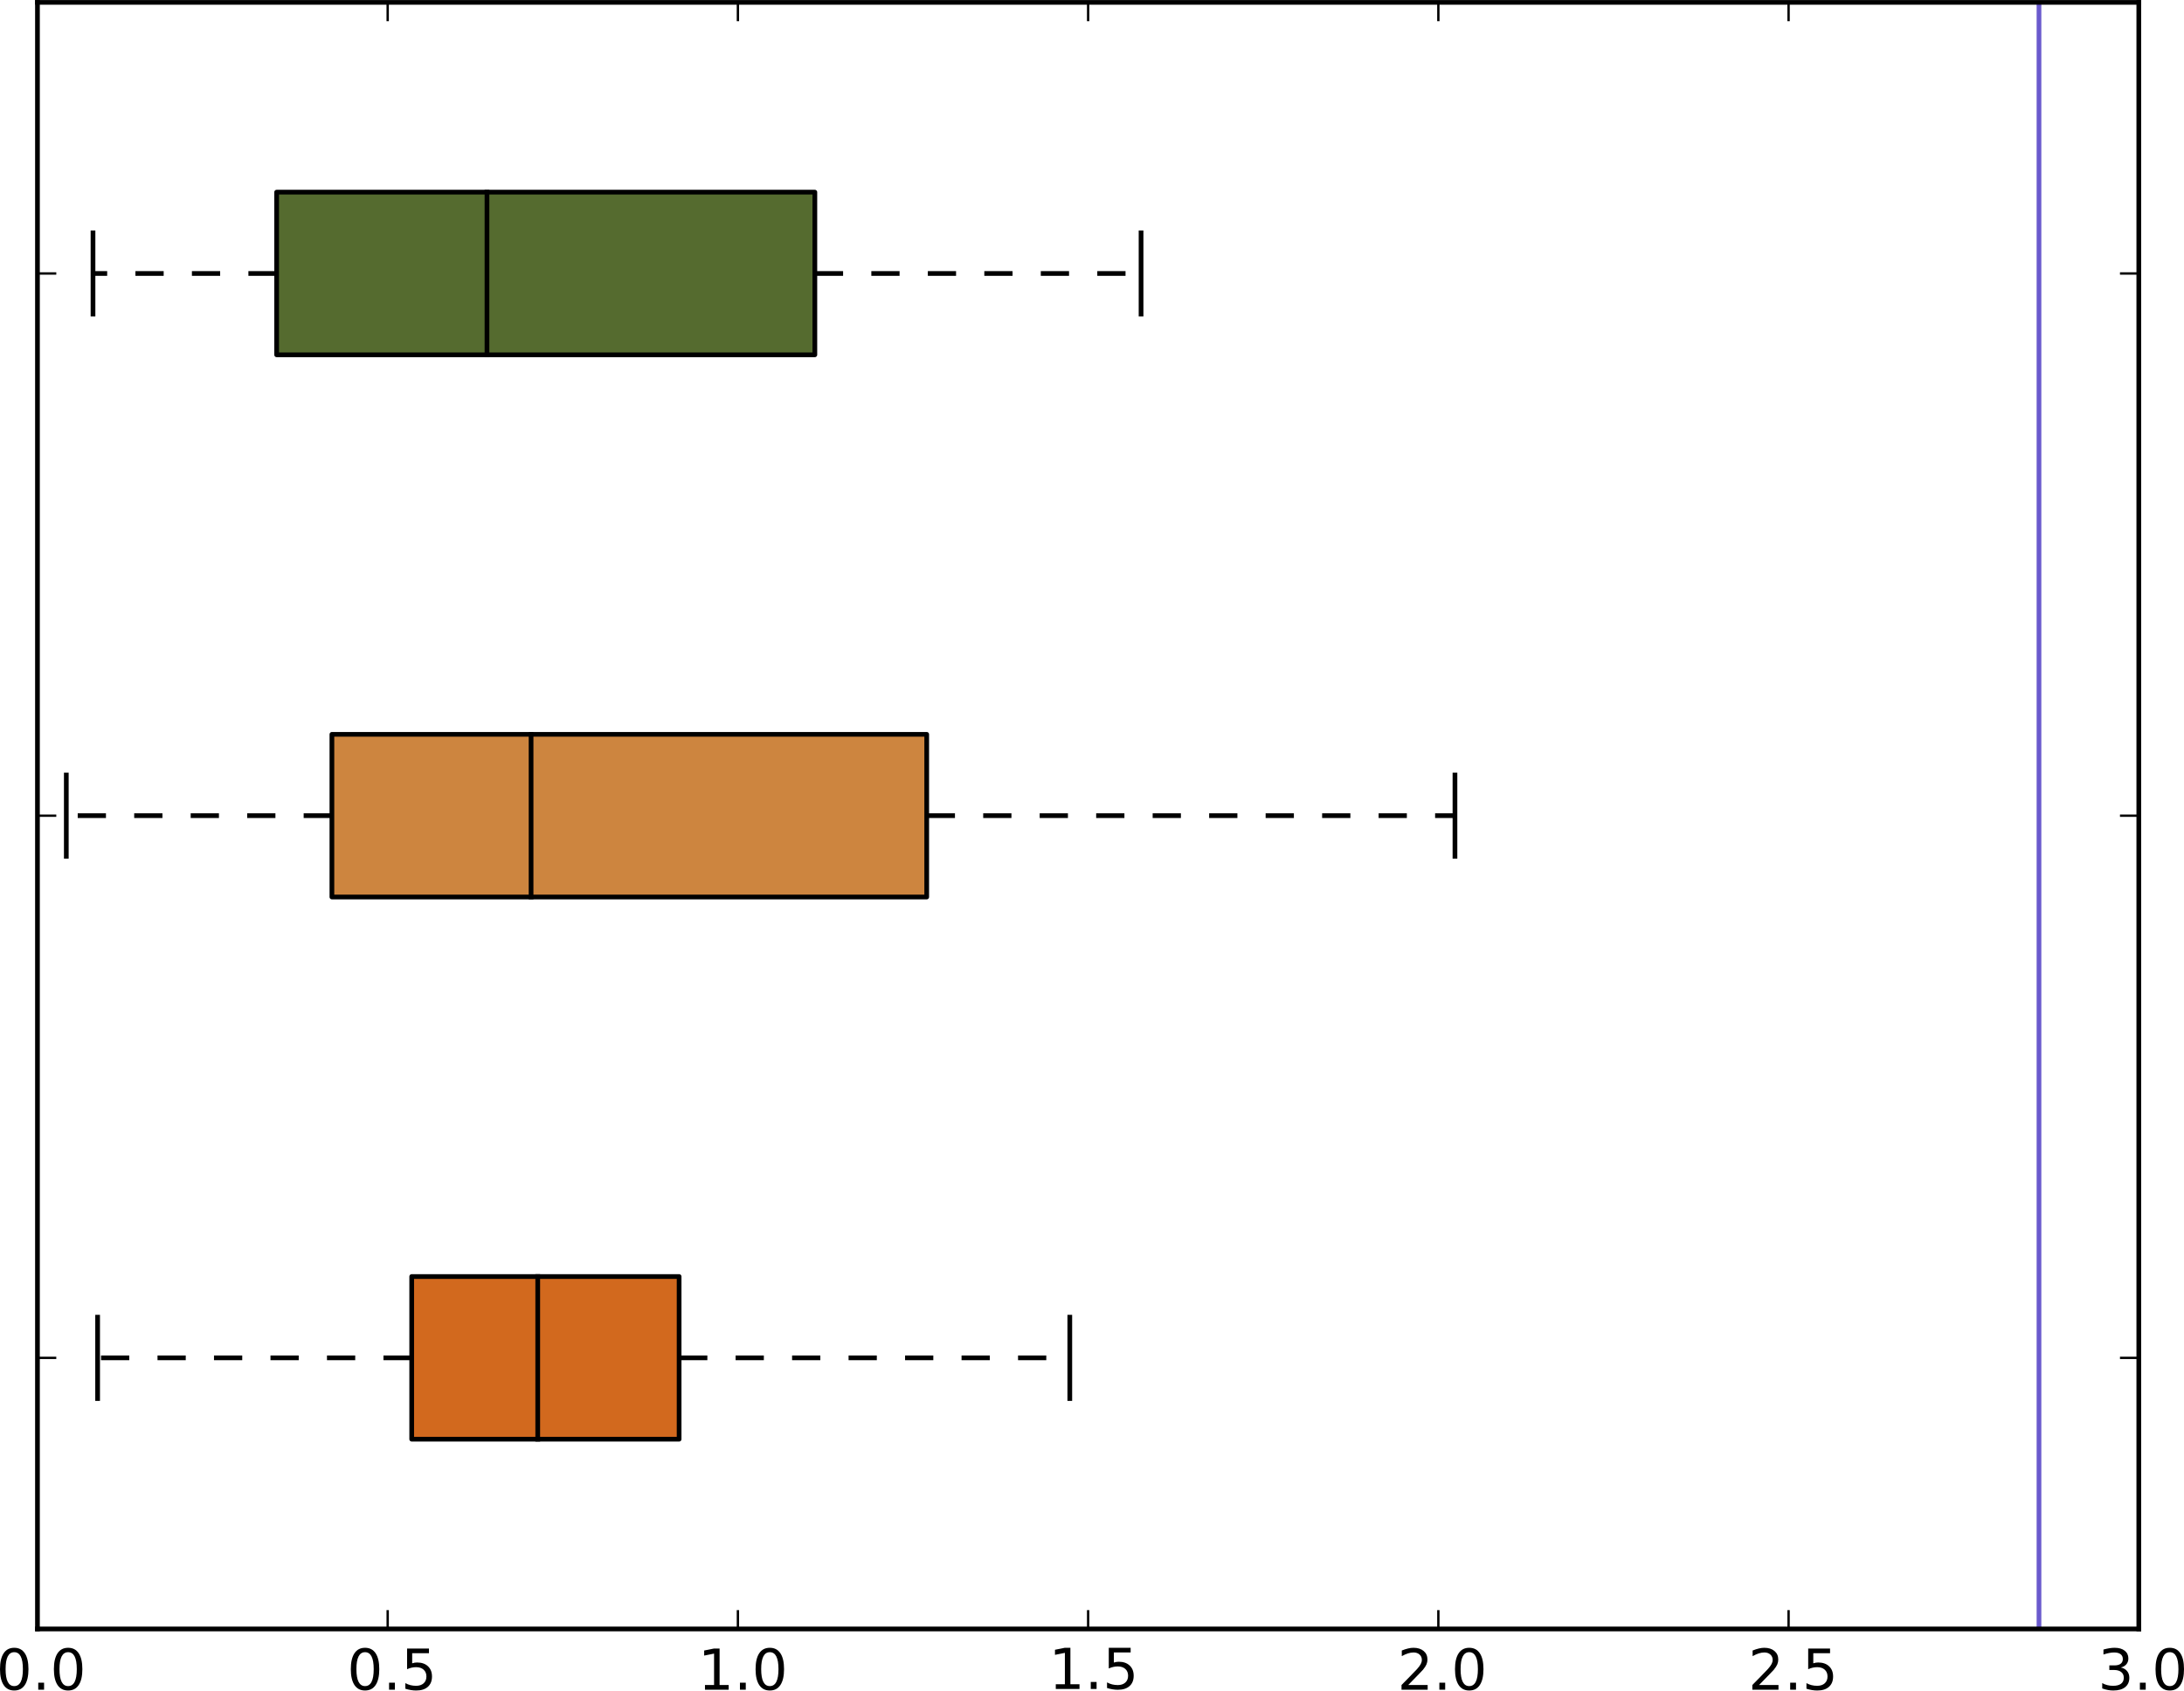
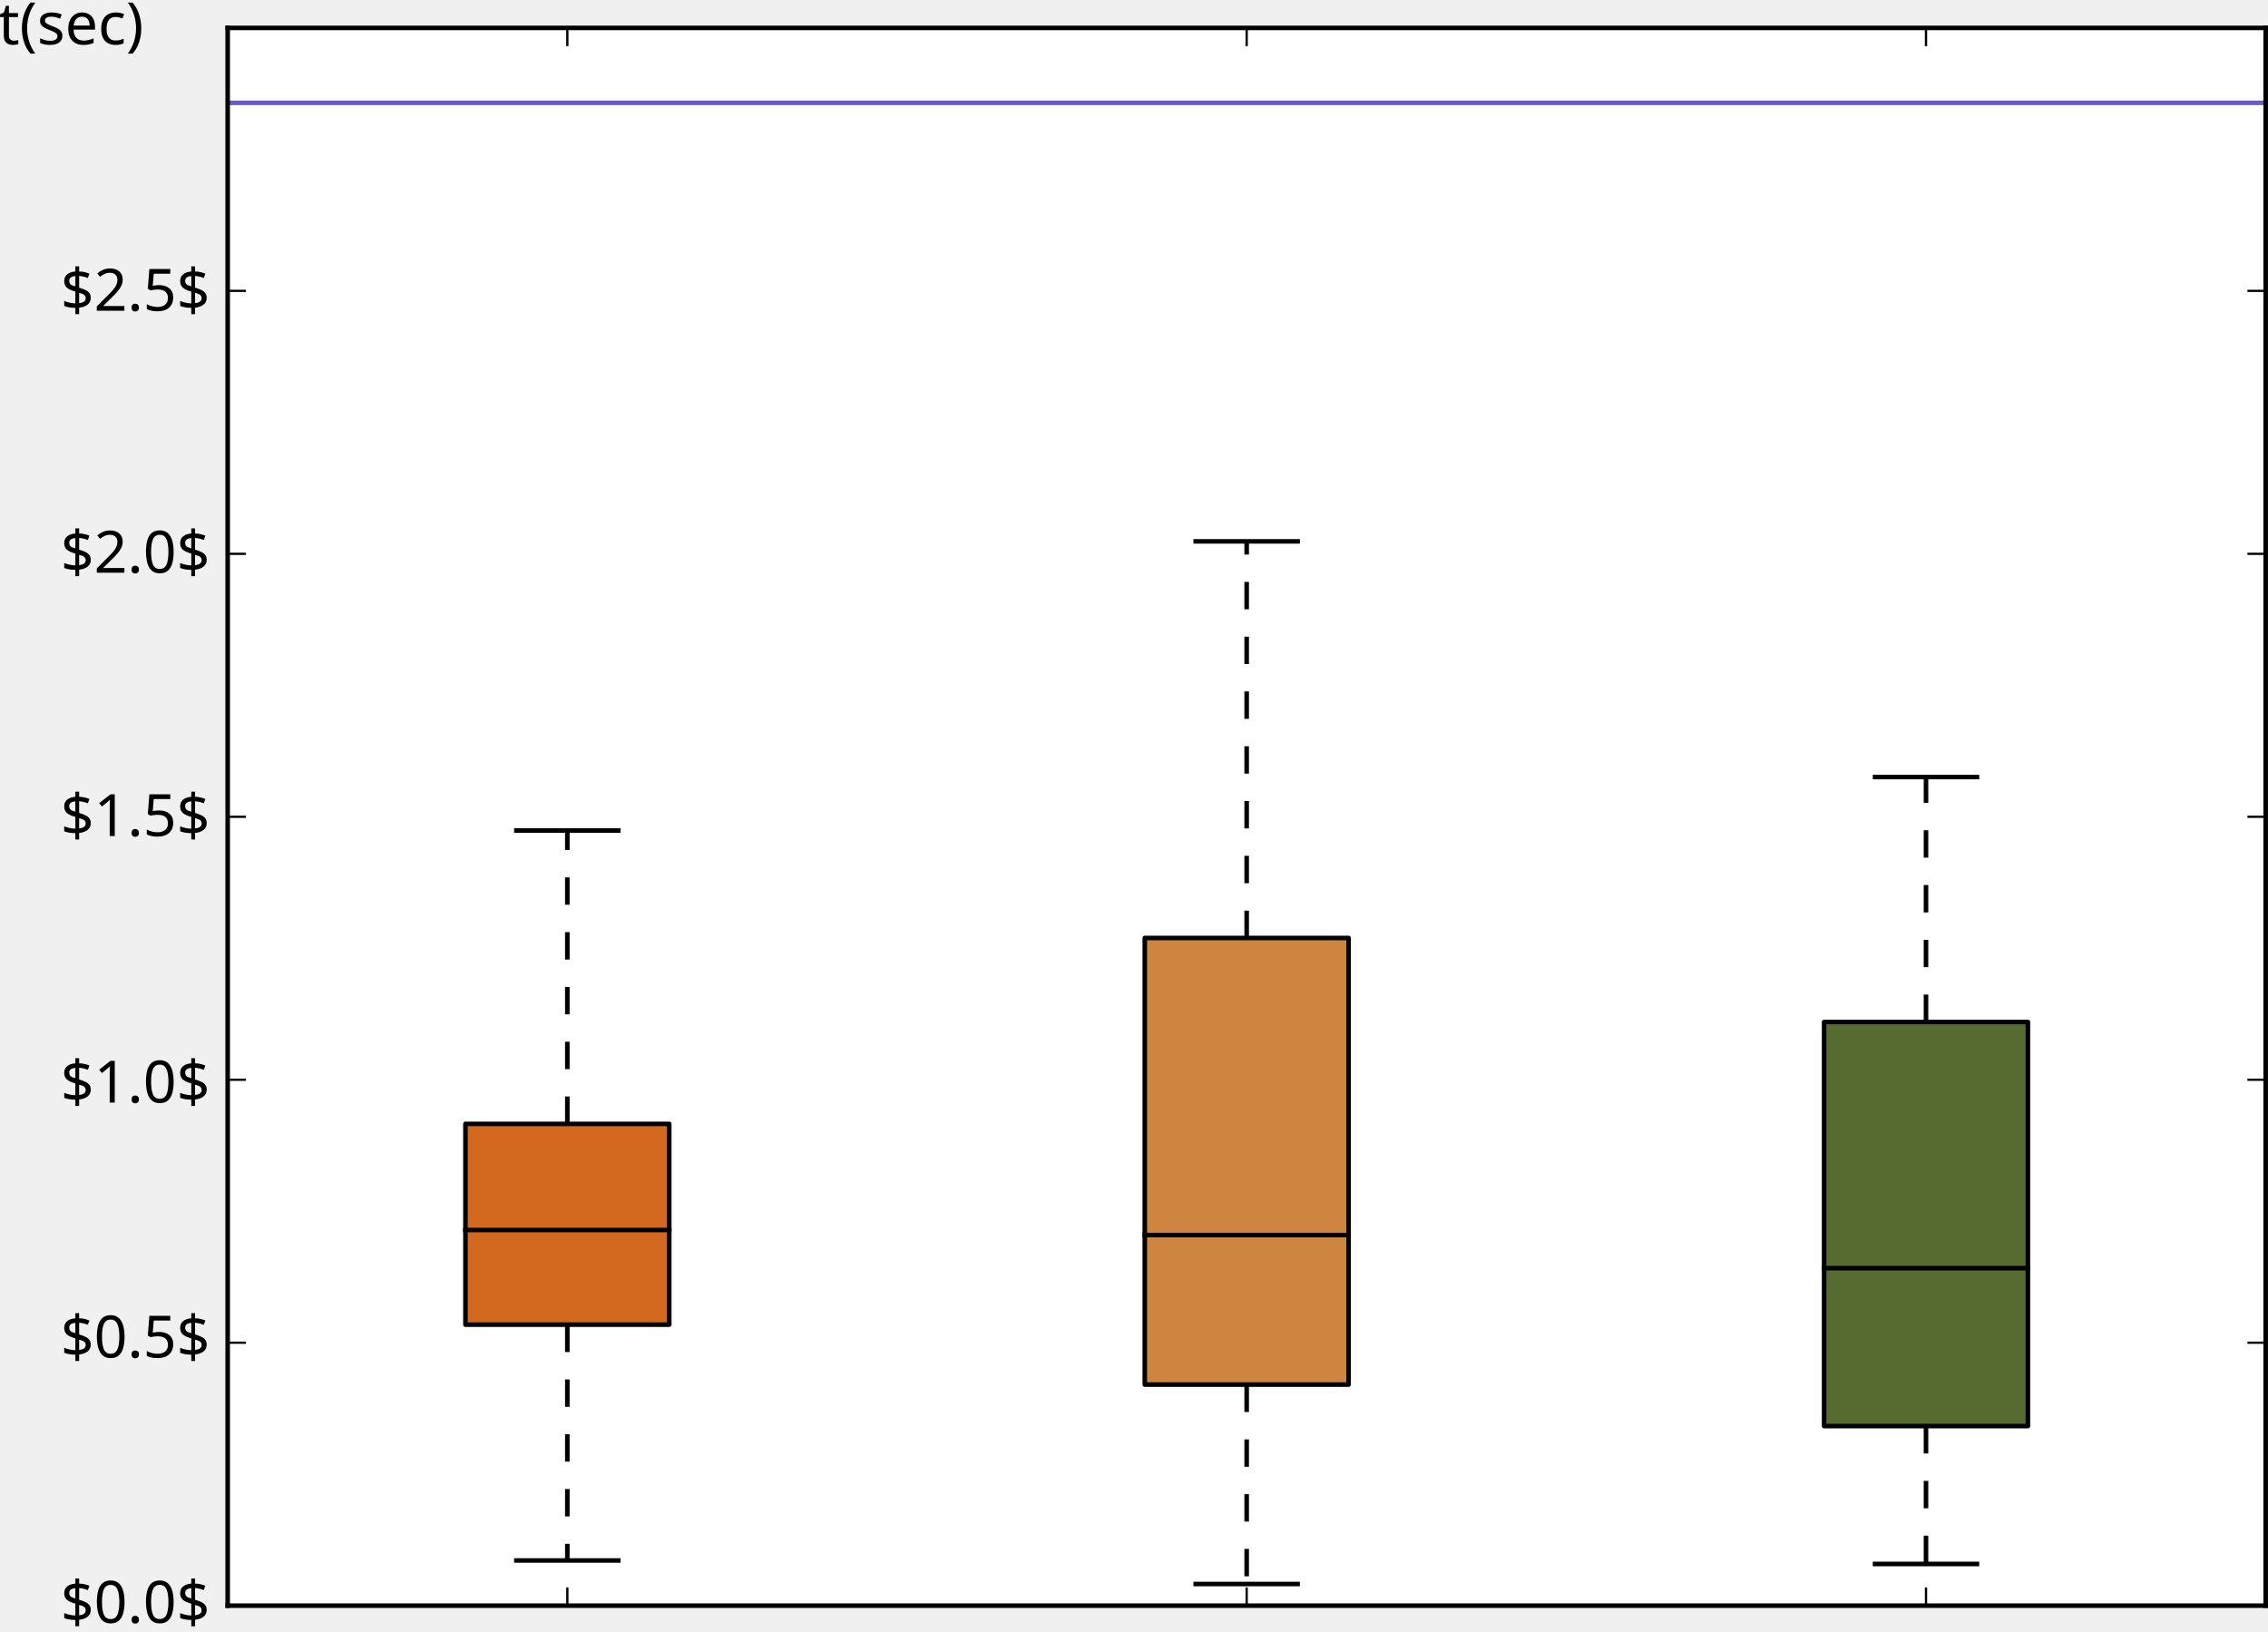
- <svg xmlns="http://www.w3.org/2000/svg" xmlns:xlink="http://www.w3.org/1999/xlink" height="448.979" version="1.1" viewBox="0 0 463.958 359.183" width="579.947" id="svg4508">
-   <defs id="defs4510" style="stroke-linecap:square;stroke-linejoin:round">
-     <style type="text/css" id="style4512">
+ <svg xmlns="http://www.w3.org/2000/svg" xmlns:xlink="http://www.w3.org/1999/xlink" height="446.695" version="1.1" viewBox="0 0 496.779 357.356" width="620.974" id="svg4814">
+   <defs id="defs4816" style="stroke-linecap:square;stroke-linejoin:round">
+     <style type="text/css" id="style4818">
*{stroke-linecap:square;stroke-linejoin:round;}
  </style>
  </defs>
-   <g id="figure_1" style="stroke-linecap:square;stroke-linejoin:round" transform="translate(-22.39125,-21.09375)">
-     <g id="patch_1" style="stroke-linecap:square;stroke-linejoin:round">
-       <path d="m 0,401.877 507.034,0 L 507.034,0 0,0 z" style="fill:#ffffff;stroke-linecap:square;stroke-linejoin:round" id="path4516" />
-     </g>
+   <g id="figure_1" style="stroke-linecap:square;stroke-linejoin:round" transform="translate(9.310605,-19.33916)">
    <g id="axes_1" style="stroke-linecap:square;stroke-linejoin:round">
      <g id="patch_2" style="stroke-linecap:square;stroke-linejoin:round">
-         <path d="m 30.348,367.2 446.4,0 0,-345.6 -446.4,0 z" style="fill:#ffffff;stroke-linecap:square;stroke-linejoin:round" id="path4520" />
+         <path d="m 40.558,371.052 446.4,0 0,-345.6 -446.4,0 z" style="fill:#ffffff;stroke-linecap:square;stroke-linejoin:round" id="path4826" />
      </g>
      <g id="patch_3" style="stroke-linecap:square;stroke-linejoin:round">
-         <path clip-path="url(#pfdbac5ffa2)" d="m 109.852,326.88 0,-34.56 56.807,0 0,34.56 -56.807,0 z" style="fill:#d2691e;stroke:#000000;stroke-linecap:square;stroke-linejoin:round" id="path4523" />
+         <path clip-path="url(#p25179a32dc)" d="m 92.638,309.501 44.64,0 0,-43.98 -44.64,0 0,43.98 z" style="fill:#d2691e;stroke:#000000;stroke-linecap:square;stroke-linejoin:round" id="path4829" />
      </g>
      <g id="patch_4" style="stroke-linecap:square;stroke-linejoin:round">
-         <path clip-path="url(#pfdbac5ffa2)" d="m 92.9,211.68 0,-34.56 126.357,0 0,34.56 -126.357,0 z" style="fill:#cd853f;stroke:#000000;stroke-linecap:square;stroke-linejoin:round" id="path4526" />
+         <path clip-path="url(#p25179a32dc)" d="m 241.438,322.625 44.64,0 0,-97.825 -44.64,0 0,97.825 z" style="fill:#cd853f;stroke:#000000;stroke-linecap:square;stroke-linejoin:round" id="path4832" />
      </g>
      <g id="patch_5" style="stroke-linecap:square;stroke-linejoin:round">
-         <path clip-path="url(#pfdbac5ffa2)" d="m 81.16,96.48 0,-34.56 114.333,0 0,34.56 -114.333,0 z" style="fill:#556b2f;stroke:#000000;stroke-linecap:square;stroke-linejoin:round" id="path4529" />
+         <path clip-path="url(#p25179a32dc)" d="m 390.238,331.714 44.64,0 0,-88.516 -44.64,0 0,88.516 z" style="fill:#556b2f;stroke:#000000;stroke-linecap:square;stroke-linejoin:round" id="path4835" />
      </g>
      <g id="line2d_1" style="stroke-linecap:square;stroke-linejoin:round">
-         <path clip-path="url(#pfdbac5ffa2)" d="m 109.852,309.6 -66.725,0" style="fill:none;stroke:#000000;stroke-linecap:butt;stroke-linejoin:round;stroke-dasharray:6, 6;stroke-dashoffset:0" id="path4532" />
+         <path clip-path="url(#p25179a32dc)" d="m 114.958,309.501 0,51.658" style="fill:none;stroke:#000000;stroke-linecap:butt;stroke-linejoin:round;stroke-dasharray:6, 6;stroke-dashoffset:0" id="path4838" />
      </g>
      <g id="line2d_2" style="stroke-linecap:square;stroke-linejoin:round">
-         <path clip-path="url(#pfdbac5ffa2)" d="m 166.659,309.6 82.994,0" style="fill:none;stroke:#000000;stroke-linecap:butt;stroke-linejoin:round;stroke-dasharray:6, 6;stroke-dashoffset:0" id="path4535" />
+         <path clip-path="url(#p25179a32dc)" d="m 114.958,265.521 0,-64.253" style="fill:none;stroke:#000000;stroke-linecap:butt;stroke-linejoin:round;stroke-dasharray:6, 6;stroke-dashoffset:0" id="path4841" />
      </g>
      <g id="line2d_3" style="stroke-linecap:square;stroke-linejoin:round">
-         <path clip-path="url(#pfdbac5ffa2)" d="m 249.653,318.24 0,-17.28" style="fill:none;stroke:#000000;stroke-linecap:square;stroke-linejoin:round" id="path4538" />
+         <path clip-path="url(#p25179a32dc)" d="m 103.798,201.268 22.32,0" style="fill:none;stroke:#000000;stroke-linecap:square;stroke-linejoin:round" id="path4844" />
      </g>
      <g id="line2d_4" style="stroke-linecap:square;stroke-linejoin:round">
-         <path clip-path="url(#pfdbac5ffa2)" d="m 43.127,318.24 0,-17.28" style="fill:none;stroke:#000000;stroke-linecap:square;stroke-linejoin:round" id="path4541" />
+         <path clip-path="url(#p25179a32dc)" d="m 103.798,361.159 22.32,0" style="fill:none;stroke:#000000;stroke-linecap:square;stroke-linejoin:round" id="path4847" />
      </g>
      <g id="line2d_5" style="stroke-linecap:square;stroke-linejoin:round">
-         <path clip-path="url(#pfdbac5ffa2)" d="m 136.624,326.88 0,-34.56" style="fill:none;stroke:#000000;stroke-linecap:square;stroke-linejoin:round" id="path4544" />
+         <path clip-path="url(#p25179a32dc)" d="m 92.638,288.774 44.64,0" style="fill:none;stroke:#000000;stroke-linecap:square;stroke-linejoin:round" id="path4850" />
      </g>
      <g id="line2d_6" style="stroke-linecap:square;stroke-linejoin:round" />
      <g id="line2d_7" style="stroke-linecap:square;stroke-linejoin:round" />
      <g id="line2d_8" style="stroke-linecap:square;stroke-linejoin:round">
-         <path clip-path="url(#pfdbac5ffa2)" d="m 92.9,194.4 -56.424,0" style="fill:none;stroke:#000000;stroke-linecap:butt;stroke-linejoin:round;stroke-dasharray:6, 6;stroke-dashoffset:0" id="path4549" />
+         <path clip-path="url(#p25179a32dc)" d="m 263.758,322.625 0,43.683" style="fill:none;stroke:#000000;stroke-linecap:butt;stroke-linejoin:round;stroke-dasharray:6, 6;stroke-dashoffset:0" id="path4855" />
      </g>
      <g id="line2d_9" style="stroke-linecap:square;stroke-linejoin:round">
-         <path clip-path="url(#pfdbac5ffa2)" d="m 219.257,194.4 112.219,0" style="fill:none;stroke:#000000;stroke-linecap:butt;stroke-linejoin:round;stroke-dasharray:6, 6;stroke-dashoffset:0" id="path4552" />
+         <path clip-path="url(#p25179a32dc)" d="m 263.758,224.8 0,-86.88" style="fill:none;stroke:#000000;stroke-linecap:butt;stroke-linejoin:round;stroke-dasharray:6, 6;stroke-dashoffset:0" id="path4858" />
      </g>
      <g id="line2d_10" style="stroke-linecap:square;stroke-linejoin:round">
-         <path clip-path="url(#pfdbac5ffa2)" d="m 331.476,203.04 0,-17.28" style="fill:none;stroke:#000000;stroke-linecap:square;stroke-linejoin:round" id="path4555" />
+         <path clip-path="url(#p25179a32dc)" d="m 252.598,137.92 22.32,0" style="fill:none;stroke:#000000;stroke-linecap:square;stroke-linejoin:round" id="path4861" />
      </g>
      <g id="line2d_11" style="stroke-linecap:square;stroke-linejoin:round">
-         <path clip-path="url(#pfdbac5ffa2)" d="m 36.476,203.04 0,-17.28" style="fill:none;stroke:#000000;stroke-linecap:square;stroke-linejoin:round" id="path4558" />
+         <path clip-path="url(#p25179a32dc)" d="m 252.598,366.308 22.32,0" style="fill:none;stroke:#000000;stroke-linecap:square;stroke-linejoin:round" id="path4864" />
      </g>
      <g id="line2d_12" style="stroke-linecap:square;stroke-linejoin:round">
-         <path clip-path="url(#pfdbac5ffa2)" d="m 135.21,211.68 0,-34.56" style="fill:none;stroke:#000000;stroke-linecap:square;stroke-linejoin:round" id="path4561" />
+         <path clip-path="url(#p25179a32dc)" d="m 241.438,289.869 44.64,0" style="fill:none;stroke:#000000;stroke-linecap:square;stroke-linejoin:round" id="path4867" />
      </g>
      <g id="line2d_13" style="stroke-linecap:square;stroke-linejoin:round" />
      <g id="line2d_14" style="stroke-linecap:square;stroke-linejoin:round" />
      <g id="line2d_15" style="stroke-linecap:square;stroke-linejoin:round">
-         <path clip-path="url(#pfdbac5ffa2)" d="m 81.16,79.2 -39.012,0" style="fill:none;stroke:#000000;stroke-linecap:butt;stroke-linejoin:round;stroke-dasharray:6, 6;stroke-dashoffset:0" id="path4566" />
+         <path clip-path="url(#p25179a32dc)" d="m 412.558,331.714 0,30.203" style="fill:none;stroke:#000000;stroke-linecap:butt;stroke-linejoin:round;stroke-dasharray:6, 6;stroke-dashoffset:0" id="path4872" />
      </g>
      <g id="line2d_16" style="stroke-linecap:square;stroke-linejoin:round">
-         <path clip-path="url(#pfdbac5ffa2)" d="m 195.493,79.2 69.299,0" style="fill:none;stroke:#000000;stroke-linecap:butt;stroke-linejoin:round;stroke-dasharray:6, 6;stroke-dashoffset:0" id="path4569" />
+         <path clip-path="url(#p25179a32dc)" d="m 412.558,243.198 0,-53.651" style="fill:none;stroke:#000000;stroke-linecap:butt;stroke-linejoin:round;stroke-dasharray:6, 6;stroke-dashoffset:0" id="path4875" />
      </g>
      <g id="line2d_17" style="stroke-linecap:square;stroke-linejoin:round">
-         <path clip-path="url(#pfdbac5ffa2)" d="m 264.792,87.84 0,-17.28" style="fill:none;stroke:#000000;stroke-linecap:square;stroke-linejoin:round" id="path4572" />
+         <path clip-path="url(#p25179a32dc)" d="m 401.398,189.547 22.32,0" style="fill:none;stroke:#000000;stroke-linecap:square;stroke-linejoin:round" id="path4878" />
      </g>
      <g id="line2d_18" style="stroke-linecap:square;stroke-linejoin:round">
-         <path clip-path="url(#pfdbac5ffa2)" d="m 42.148,87.84 0,-17.28" style="fill:none;stroke:#000000;stroke-linecap:square;stroke-linejoin:round" id="path4575" />
+         <path clip-path="url(#p25179a32dc)" d="m 401.398,361.917 22.32,0" style="fill:none;stroke:#000000;stroke-linecap:square;stroke-linejoin:round" id="path4881" />
      </g>
      <g id="line2d_19" style="stroke-linecap:square;stroke-linejoin:round">
-         <path clip-path="url(#pfdbac5ffa2)" d="m 125.842,96.48 0,-34.56" style="fill:none;stroke:#000000;stroke-linecap:square;stroke-linejoin:round" id="path4578" />
+         <path clip-path="url(#p25179a32dc)" d="m 390.238,297.122 44.64,0" style="fill:none;stroke:#000000;stroke-linecap:square;stroke-linejoin:round" id="path4884" />
      </g>
      <g id="line2d_20" style="stroke-linecap:square;stroke-linejoin:round" />
      <g id="line2d_21" style="stroke-linecap:square;stroke-linejoin:round" />
      <g id="line2d_22" style="stroke-linecap:square;stroke-linejoin:round">
-         <path clip-path="url(#pfdbac5ffa2)" d="m 455.543,1000.8 m 0,-597.923 0,-403.877" style="fill:none;stroke:#6a5acd;stroke-linecap:square;stroke-linejoin:round" id="path4583" />
+         <path clip-path="url(#p25179a32dc)" d="m -33.842,41.869 m 32.842,0 510.558,0" style="fill:none;stroke:#6a5acd;stroke-linecap:square;stroke-linejoin:round" id="path4889" />
      </g>
      <g id="matplotlib.axis_1" style="stroke-linecap:square;stroke-linejoin:round">
        <g id="xtick_1" style="stroke-linecap:square;stroke-linejoin:round">
          <g id="line2d_23" style="stroke-linecap:square;stroke-linejoin:round">
-             <defs id="defs4588">
+             <defs id="defs4894">
              <path d="M 0,0 0,-4" id="m0012dd4eef" style="stroke:#000000;stroke-width:0.5;stroke-linecap:butt;stroke-linejoin:round" />
            </defs>
-             <g id="g4591" style="stroke-linecap:square;stroke-linejoin:round">
-               <use style="stroke:#000000;stroke-width:0.5;stroke-linecap:butt;stroke-linejoin:round" x="30.348" xlink:href="#m0012dd4eef" y="367.2" id="use4593" width="507" height="401" />
+             <g id="g4897" style="stroke-linecap:square;stroke-linejoin:round">
+               <use style="stroke:#000000;stroke-width:0.5;stroke-linecap:butt;stroke-linejoin:round" x="114.958" xlink:href="#m0012dd4eef" y="371.052" id="use4899" width="508" height="396" />
            </g>
          </g>
          <g id="line2d_24" style="stroke-linecap:square;stroke-linejoin:round">
-             <defs id="defs4596">
+             <defs id="defs4902">
              <path d="M 0,0 0,4" id="m476344969c" style="stroke:#000000;stroke-width:0.5;stroke-linecap:butt;stroke-linejoin:round" />
            </defs>
-             <g id="g4599" style="stroke-linecap:square;stroke-linejoin:round">
-               <use style="stroke:#000000;stroke-width:0.5;stroke-linecap:butt;stroke-linejoin:round" x="30.348" xlink:href="#m476344969c" y="21.6" id="use4601" width="507" height="401" />
-             </g>
-           </g>
-           <g id="text_1" style="stroke-linecap:square;stroke-linejoin:round">
-             <defs id="defs4604">
-               <path d="m 31.781,66.406 q -7.609,0 -11.453,-7.5 Q 16.5,51.422 16.5,36.375 q 0,-14.984 3.828,-22.484 3.844,-7.5 11.453,-7.5 7.672,0 11.5,7.5 3.844,7.5 3.844,22.484 0,15.047 -3.844,22.531 -3.828,7.5 -11.5,7.5 m 0,7.813 q 12.266,0 18.734,-9.703 6.469,-9.688 6.469,-28.141 0,-18.406 -6.469,-28.109 -6.469,-9.688 -18.734,-9.688 -12.25,0 -18.719,9.688 -6.469,9.703 -6.469,28.109 0,18.453 6.469,28.141 6.469,9.703 18.719,9.703" id="BitstreamVeraSans-Roman-30" style="stroke-linecap:square;stroke-linejoin:round" />
-               <path d="M 10.688,12.406 21,12.406 21,0 10.688,0 z" id="BitstreamVeraSans-Roman-2e" style="stroke-linecap:square;stroke-linejoin:round" />
-             </defs>
-             <g transform="matrix(0.12,0,0,-0.12,21.6,380.1062)" id="g4608" style="stroke-linecap:square;stroke-linejoin:round">
-               <use xlink:href="#BitstreamVeraSans-Roman-30" id="use4610" style="stroke-linecap:square;stroke-linejoin:round" x="0" y="0" width="507" height="401" />
-               <use x="63.623" xlink:href="#BitstreamVeraSans-Roman-2e" id="use4612" style="stroke-linecap:square;stroke-linejoin:round" y="0" width="507" height="401" />
-               <use x="95.41" xlink:href="#BitstreamVeraSans-Roman-30" id="use4614" style="stroke-linecap:square;stroke-linejoin:round" y="0" width="507" height="401" />
+             <g id="g4905" style="stroke-linecap:square;stroke-linejoin:round">
+               <use style="stroke:#000000;stroke-width:0.5;stroke-linecap:butt;stroke-linejoin:round" x="114.958" xlink:href="#m476344969c" y="25.452" id="use4907" width="508" height="396" />
            </g>
          </g>
        </g>
        <g id="xtick_2" style="stroke-linecap:square;stroke-linejoin:round">
          <g id="line2d_25" style="stroke-linecap:square;stroke-linejoin:round">
-             <g id="g4618" style="stroke-linecap:square;stroke-linejoin:round">
-               <use style="stroke:#000000;stroke-width:0.5;stroke-linecap:butt;stroke-linejoin:round" x="104.748" xlink:href="#m0012dd4eef" y="367.2" id="use4620" width="507" height="401" />
+             <g id="g4911" style="stroke-linecap:square;stroke-linejoin:round">
+               <use style="stroke:#000000;stroke-width:0.5;stroke-linecap:butt;stroke-linejoin:round" x="263.758" xlink:href="#m0012dd4eef" y="371.052" id="use4913" width="508" height="396" />
            </g>
          </g>
          <g id="line2d_26" style="stroke-linecap:square;stroke-linejoin:round">
-             <g id="g4623" style="stroke-linecap:square;stroke-linejoin:round">
-               <use style="stroke:#000000;stroke-width:0.5;stroke-linecap:butt;stroke-linejoin:round" x="104.748" xlink:href="#m476344969c" y="21.6" id="use4625" width="507" height="401" />
-             </g>
-           </g>
-           <g id="text_2" style="stroke-linecap:square;stroke-linejoin:round">
-             <defs id="defs4628">
-               <path d="m 10.797,72.906 38.719,0 0,-8.312 -29.688,0 0,-17.859 q 2.141,0.734 4.281,1.094 2.156,0.359 4.312,0.359 12.203,0 19.328,-6.688 7.141,-6.688 7.141,-18.109 0,-11.766 -7.328,-18.297 -7.328,-6.516 -20.656,-6.516 -4.594,0 -9.359,0.781 -4.75,0.781 -9.828,2.344 l 0,9.922 q 4.391,-2.391 9.078,-3.562 4.688,-1.172 9.906,-1.172 8.453,0 13.375,4.437 4.938,4.438 4.938,12.062 0,7.609 -4.938,12.047 -4.922,4.453 -13.375,4.453 -3.953,0 -7.891,-0.875 -3.922,-0.875 -8.016,-2.734 z" id="BitstreamVeraSans-Roman-35" style="stroke-linecap:square;stroke-linejoin:round" />
-             </defs>
-             <g transform="matrix(0.12,0,0,-0.12,96.12562,380.1062)" id="g4631" style="stroke-linecap:square;stroke-linejoin:round">
-               <use xlink:href="#BitstreamVeraSans-Roman-30" id="use4633" style="stroke-linecap:square;stroke-linejoin:round" x="0" y="0" width="507" height="401" />
-               <use x="63.623" xlink:href="#BitstreamVeraSans-Roman-2e" id="use4635" style="stroke-linecap:square;stroke-linejoin:round" y="0" width="507" height="401" />
-               <use x="95.41" xlink:href="#BitstreamVeraSans-Roman-35" id="use4637" style="stroke-linecap:square;stroke-linejoin:round" y="0" width="507" height="401" />
+             <g id="g4916" style="stroke-linecap:square;stroke-linejoin:round">
+               <use style="stroke:#000000;stroke-width:0.5;stroke-linecap:butt;stroke-linejoin:round" x="263.758" xlink:href="#m476344969c" y="25.452" id="use4918" width="508" height="396" />
            </g>
          </g>
        </g>
        <g id="xtick_3" style="stroke-linecap:square;stroke-linejoin:round">
          <g id="line2d_27" style="stroke-linecap:square;stroke-linejoin:round">
-             <g id="g4641" style="stroke-linecap:square;stroke-linejoin:round">
-               <use style="stroke:#000000;stroke-width:0.5;stroke-linecap:butt;stroke-linejoin:round" x="179.148" xlink:href="#m0012dd4eef" y="367.2" id="use4643" width="507" height="401" />
+             <g id="g4922" style="stroke-linecap:square;stroke-linejoin:round">
+               <use style="stroke:#000000;stroke-width:0.5;stroke-linecap:butt;stroke-linejoin:round" x="412.558" xlink:href="#m0012dd4eef" y="371.052" id="use4924" width="508" height="396" />
            </g>
          </g>
          <g id="line2d_28" style="stroke-linecap:square;stroke-linejoin:round">
-             <g id="g4646" style="stroke-linecap:square;stroke-linejoin:round">
-               <use style="stroke:#000000;stroke-width:0.5;stroke-linecap:butt;stroke-linejoin:round" x="179.148" xlink:href="#m476344969c" y="21.6" id="use4648" width="507" height="401" />
-             </g>
-           </g>
-           <g id="text_3" style="stroke-linecap:square;stroke-linejoin:round">
-             <defs id="defs4651">
-               <path d="m 12.406,8.297 16.109,0 0,55.625 -17.531,-3.516 0,8.984 17.438,3.516 9.859,0 0,-64.609 16.109,0 0,-8.297 -41.984,0 z" id="BitstreamVeraSans-Roman-31" style="stroke-linecap:square;stroke-linejoin:round" />
-             </defs>
-             <g transform="matrix(0.12,0,0,-0.12,170.6634,380.1062)" id="g4654" style="stroke-linecap:square;stroke-linejoin:round">
-               <use xlink:href="#BitstreamVeraSans-Roman-31" id="use4656" style="stroke-linecap:square;stroke-linejoin:round" x="0" y="0" width="507" height="401" />
-               <use x="63.623" xlink:href="#BitstreamVeraSans-Roman-2e" id="use4658" style="stroke-linecap:square;stroke-linejoin:round" y="0" width="507" height="401" />
-               <use x="95.41" xlink:href="#BitstreamVeraSans-Roman-30" id="use4660" style="stroke-linecap:square;stroke-linejoin:round" y="0" width="507" height="401" />
-             </g>
-           </g>
-         </g>
-         <g id="xtick_4" style="stroke-linecap:square;stroke-linejoin:round">
-           <g id="line2d_29" style="stroke-linecap:square;stroke-linejoin:round">
-             <g id="g4664" style="stroke-linecap:square;stroke-linejoin:round">
-               <use style="stroke:#000000;stroke-width:0.5;stroke-linecap:butt;stroke-linejoin:round" x="253.548" xlink:href="#m0012dd4eef" y="367.2" id="use4666" width="507" height="401" />
-             </g>
-           </g>
-           <g id="line2d_30" style="stroke-linecap:square;stroke-linejoin:round">
-             <g id="g4669" style="stroke-linecap:square;stroke-linejoin:round">
-               <use style="stroke:#000000;stroke-width:0.5;stroke-linecap:butt;stroke-linejoin:round" x="253.548" xlink:href="#m476344969c" y="21.6" id="use4671" width="507" height="401" />
-             </g>
-           </g>
-           <g id="text_4" style="stroke-linecap:square;stroke-linejoin:round">
-             <g transform="matrix(0.12,0,0,-0.12,245.1891,379.9488)" id="g4674" style="stroke-linecap:square;stroke-linejoin:round">
-               <use xlink:href="#BitstreamVeraSans-Roman-31" id="use4676" style="stroke-linecap:square;stroke-linejoin:round" x="0" y="0" width="507" height="401" />
-               <use x="63.623" xlink:href="#BitstreamVeraSans-Roman-2e" id="use4678" style="stroke-linecap:square;stroke-linejoin:round" y="0" width="507" height="401" />
-               <use x="95.41" xlink:href="#BitstreamVeraSans-Roman-35" id="use4680" style="stroke-linecap:square;stroke-linejoin:round" y="0" width="507" height="401" />
-             </g>
-           </g>
-         </g>
-         <g id="xtick_5" style="stroke-linecap:square;stroke-linejoin:round">
-           <g id="line2d_31" style="stroke-linecap:square;stroke-linejoin:round">
-             <g id="g4684" style="stroke-linecap:square;stroke-linejoin:round">
-               <use style="stroke:#000000;stroke-width:0.5;stroke-linecap:butt;stroke-linejoin:round" x="327.948" xlink:href="#m0012dd4eef" y="367.2" id="use4686" width="507" height="401" />
-             </g>
-           </g>
-           <g id="line2d_32" style="stroke-linecap:square;stroke-linejoin:round">
-             <g id="g4689" style="stroke-linecap:square;stroke-linejoin:round">
-               <use style="stroke:#000000;stroke-width:0.5;stroke-linecap:butt;stroke-linejoin:round" x="327.948" xlink:href="#m476344969c" y="21.6" id="use4691" width="507" height="401" />
-             </g>
-           </g>
-           <g id="text_5" style="stroke-linecap:square;stroke-linejoin:round">
-             <defs id="defs4694">
-               <path d="m 19.188,8.297 34.422,0 0,-8.297 -46.281,0 0,8.297 Q 12.938,14.109 22.625,23.891 q 9.703,9.797 12.188,12.641 4.734,5.313 6.609,9 1.891,3.688 1.891,7.25 0,5.813 -4.078,9.469 -4.078,3.672 -10.625,3.672 -4.641,0 -9.797,-1.609 -5.141,-1.609 -11,-4.891 l 0,9.969 q 5.953,2.391 11.125,3.609 5.188,1.219 9.484,1.219 11.328,0 18.062,-5.672 6.734,-5.656 6.734,-15.125 0,-4.5 -1.688,-8.531 Q 49.859,40.875 45.406,35.406 44.188,33.984 37.641,27.219 31.109,20.453 19.188,8.297" id="BitstreamVeraSans-Roman-32" style="stroke-linecap:square;stroke-linejoin:round" />
-             </defs>
-             <g transform="matrix(0.12,0,0,-0.12,319.2441,380.1062)" id="g4697" style="stroke-linecap:square;stroke-linejoin:round">
-               <use xlink:href="#BitstreamVeraSans-Roman-32" id="use4699" style="stroke-linecap:square;stroke-linejoin:round" x="0" y="0" width="507" height="401" />
-               <use x="63.623" xlink:href="#BitstreamVeraSans-Roman-2e" id="use4701" style="stroke-linecap:square;stroke-linejoin:round" y="0" width="507" height="401" />
-               <use x="95.41" xlink:href="#BitstreamVeraSans-Roman-30" id="use4703" style="stroke-linecap:square;stroke-linejoin:round" y="0" width="507" height="401" />
-             </g>
-           </g>
-         </g>
-         <g id="xtick_6" style="stroke-linecap:square;stroke-linejoin:round">
-           <g id="line2d_33" style="stroke-linecap:square;stroke-linejoin:round">
-             <g id="g4707" style="stroke-linecap:square;stroke-linejoin:round">
-               <use style="stroke:#000000;stroke-width:0.5;stroke-linecap:butt;stroke-linejoin:round" x="402.348" xlink:href="#m0012dd4eef" y="367.2" id="use4709" width="507" height="401" />
-             </g>
-           </g>
-           <g id="line2d_34" style="stroke-linecap:square;stroke-linejoin:round">
-             <g id="g4712" style="stroke-linecap:square;stroke-linejoin:round">
-               <use style="stroke:#000000;stroke-width:0.5;stroke-linecap:butt;stroke-linejoin:round" x="402.348" xlink:href="#m476344969c" y="21.6" id="use4714" width="507" height="401" />
-             </g>
-           </g>
-           <g id="text_6" style="stroke-linecap:square;stroke-linejoin:round">
-             <g transform="matrix(0.12,0,0,-0.12,393.7697,380.1062)" id="g4717" style="stroke-linecap:square;stroke-linejoin:round">
-               <use xlink:href="#BitstreamVeraSans-Roman-32" id="use4719" style="stroke-linecap:square;stroke-linejoin:round" x="0" y="0" width="507" height="401" />
-               <use x="63.623" xlink:href="#BitstreamVeraSans-Roman-2e" id="use4721" style="stroke-linecap:square;stroke-linejoin:round" y="0" width="507" height="401" />
-               <use x="95.41" xlink:href="#BitstreamVeraSans-Roman-35" id="use4723" style="stroke-linecap:square;stroke-linejoin:round" y="0" width="507" height="401" />
-             </g>
-           </g>
-         </g>
-         <g id="xtick_7" style="stroke-linecap:square;stroke-linejoin:round">
-           <g id="line2d_35" style="stroke-linecap:square;stroke-linejoin:round">
-             <g id="g4727" style="stroke-linecap:square;stroke-linejoin:round">
-               <use style="stroke:#000000;stroke-width:0.5;stroke-linecap:butt;stroke-linejoin:round" x="476.748" xlink:href="#m0012dd4eef" y="367.2" id="use4729" width="507" height="401" />
-             </g>
-           </g>
-           <g id="line2d_36" style="stroke-linecap:square;stroke-linejoin:round">
-             <g id="g4732" style="stroke-linecap:square;stroke-linejoin:round">
-               <use style="stroke:#000000;stroke-width:0.5;stroke-linecap:butt;stroke-linejoin:round" x="476.748" xlink:href="#m476344969c" y="21.6" id="use4734" width="507" height="401" />
-             </g>
-           </g>
-           <g id="text_7" style="stroke-linecap:square;stroke-linejoin:round">
-             <defs id="defs4737">
-               <path d="M 40.578,39.312 Q 47.656,37.797 51.625,33 q 3.984,-4.781 3.984,-11.812 0,-10.781 -7.422,-16.703 -7.422,-5.906 -21.094,-5.906 -4.578,0 -9.438,0.906 Q 12.797,0.391 7.625,2.203 l 0,9.516 q 4.094,-2.391 8.969,-3.609 4.891,-1.219 10.219,-1.219 9.266,0 14.125,3.656 4.859,3.656 4.859,10.641 0,6.453 -4.516,10.078 -4.516,3.641 -12.562,3.641 l -8.5,0 0,8.109 8.891,0 q 7.266,0 11.125,2.906 3.859,2.906 3.859,8.375 0,5.609 -3.984,8.609 -3.969,3.016 -11.391,3.016 -4.063,0 -8.703,-0.891 -4.641,-0.875 -10.203,-2.719 l 0,8.781 q 5.625,1.562 10.531,2.344 4.906,0.781 9.25,0.781 11.234,0 17.766,-5.109 6.547,-5.094 6.547,-13.781 0,-6.062 -3.469,-10.234 -3.469,-4.172 -9.859,-5.781" id="BitstreamVeraSans-Roman-33" style="stroke-linecap:square;stroke-linejoin:round" />
-             </defs>
-             <g transform="matrix(0.12,0,0,-0.12,468.0619,380.1062)" id="g4740" style="stroke-linecap:square;stroke-linejoin:round">
-               <use xlink:href="#BitstreamVeraSans-Roman-33" id="use4742" style="stroke-linecap:square;stroke-linejoin:round" x="0" y="0" width="507" height="401" />
-               <use x="63.623" xlink:href="#BitstreamVeraSans-Roman-2e" id="use4744" style="stroke-linecap:square;stroke-linejoin:round" y="0" width="507" height="401" />
-               <use x="95.41" xlink:href="#BitstreamVeraSans-Roman-30" id="use4746" style="stroke-linecap:square;stroke-linejoin:round" y="0" width="507" height="401" />
+             <g id="g4927" style="stroke-linecap:square;stroke-linejoin:round">
+               <use style="stroke:#000000;stroke-width:0.5;stroke-linecap:butt;stroke-linejoin:round" x="412.558" xlink:href="#m476344969c" y="25.452" id="use4929" width="508" height="396" />
            </g>
          </g>
        </g>
      </g>
      <g id="matplotlib.axis_2" style="stroke-linecap:square;stroke-linejoin:round">
        <g id="ytick_1" style="stroke-linecap:square;stroke-linejoin:round">
+           <g id="line2d_29" style="stroke-linecap:square;stroke-linejoin:round">
+             <defs id="defs4934">
+               <path d="M 0,0 4,0" id="me8a85f7bf6" style="stroke:#000000;stroke-width:0.5;stroke-linecap:butt;stroke-linejoin:round" />
+             </defs>
+             <g id="g4937" style="stroke-linecap:square;stroke-linejoin:round">
+               <use style="stroke:#000000;stroke-width:0.5;stroke-linecap:butt;stroke-linejoin:round" x="40.558" xlink:href="#me8a85f7bf6" y="371.052" id="use4939" width="508" height="396" />
+             </g>
+           </g>
+           <g id="line2d_30" style="stroke-linecap:square;stroke-linejoin:round">
+             <defs id="defs4942">
+               <path d="M 0,0 -4,0" id="m1a32005dea" style="stroke:#000000;stroke-width:0.5;stroke-linecap:butt;stroke-linejoin:round" />
+             </defs>
+             <g id="g4945" style="stroke-linecap:square;stroke-linejoin:round">
+               <use style="stroke:#000000;stroke-width:0.5;stroke-linecap:butt;stroke-linejoin:round" x="486.958" xlink:href="#m1a32005dea" y="371.052" id="use4947" width="508" height="396" />
+             </g>
+           </g>
+           <text xml:space="preserve" style="font-size:12.8px;font-style:normal;font-weight:normal;line-height:125%;letter-spacing:0px;word-spacing:0px;fill:#000000;fill-opacity:1;stroke:none;font-family:Sans" x="-9.654" y="29.052" id="text3289">
+             <tspan id="tspan3291" x="-9.654" y="29.052">t(sec)</tspan>
+           </text>
+           <text xml:space="preserve" style="font-size:12.8px;font-style:normal;font-weight:normal;line-height:125%;letter-spacing:0px;word-spacing:0px;fill:#000000;fill-opacity:1;stroke:none;font-family:Sans" x="3.959" y="87.405" id="text3289-1">
+             <tspan id="tspan3291-0" x="3.959" y="87.405">$2.5$</tspan>
+           </text>
+           <text xml:space="preserve" style="font-size:12.8px;font-style:normal;font-weight:normal;line-height:125%;letter-spacing:0px;word-spacing:0px;fill:#000000;fill-opacity:1;stroke:none;font-family:Sans" x="3.959" y="144.796" id="text3289-1-5">
+             <tspan id="tspan3291-0-5" x="3.959" y="144.796">$2.0$</tspan>
+           </text>
+           <text xml:space="preserve" style="font-size:12.8px;font-style:normal;font-weight:normal;line-height:125%;letter-spacing:0px;word-spacing:0px;fill:#000000;fill-opacity:1;stroke:none;font-family:Sans" x="3.959" y="202.473" id="text3289-1-5-9">
+             <tspan id="tspan3291-0-5-5" x="3.959" y="202.473">$1.5$</tspan>
+           </text>
+           <text xml:space="preserve" style="font-size:12.8px;font-style:normal;font-weight:normal;line-height:125%;letter-spacing:0px;word-spacing:0px;fill:#000000;fill-opacity:1;stroke:none;font-family:Sans" x="3.959" y="260.851" id="text3289-1-5-9-4">
+             <tspan id="tspan3291-0-5-5-3" x="3.959" y="260.851">$1.0$</tspan>
+           </text>
+           <text xml:space="preserve" style="font-size:12.8px;font-style:normal;font-weight:normal;line-height:125%;letter-spacing:0px;word-spacing:0px;fill:#000000;fill-opacity:1;stroke:none;font-family:Sans" x="3.959" y="316.704" id="text3289-1-5-9-4-0">
+             <tspan id="tspan3291-0-5-5-3-2" x="3.959" y="316.704">$0.5$</tspan>
+           </text>
+           <text xml:space="preserve" style="font-size:12.8px;font-style:normal;font-weight:normal;line-height:125%;letter-spacing:0px;word-spacing:0px;fill:#000000;fill-opacity:1;stroke:none;font-family:Sans" x="3.959" y="374.814" id="text3289-1-5-9-4-0-7">
+             <tspan id="tspan3291-0-5-5-3-2-9" x="3.959" y="374.814">$0.0$</tspan>
+           </text>
+         </g>
+         <g id="ytick_2" style="stroke-linecap:square;stroke-linejoin:round">
+           <g id="line2d_31" style="stroke-linecap:square;stroke-linejoin:round">
+             <g id="g4964" style="stroke-linecap:square;stroke-linejoin:round">
+               <use style="stroke:#000000;stroke-width:0.5;stroke-linecap:butt;stroke-linejoin:round" x="40.558" xlink:href="#me8a85f7bf6" y="313.452" id="use4966" width="508" height="396" />
+             </g>
+           </g>
+           <g id="line2d_32" style="stroke-linecap:square;stroke-linejoin:round">
+             <g id="g4969" style="stroke-linecap:square;stroke-linejoin:round">
+               <use style="stroke:#000000;stroke-width:0.5;stroke-linecap:butt;stroke-linejoin:round" x="486.958" xlink:href="#m1a32005dea" y="313.452" id="use4971" width="508" height="396" />
+             </g>
+           </g>
+         </g>
+         <g id="ytick_3" style="stroke-linecap:square;stroke-linejoin:round">
+           <g id="line2d_33" style="stroke-linecap:square;stroke-linejoin:round">
+             <g id="g4987" style="stroke-linecap:square;stroke-linejoin:round">
+               <use style="stroke:#000000;stroke-width:0.5;stroke-linecap:butt;stroke-linejoin:round" x="40.558" xlink:href="#me8a85f7bf6" y="255.852" id="use4989" width="508" height="396" />
+             </g>
+           </g>
+           <g id="line2d_34" style="stroke-linecap:square;stroke-linejoin:round">
+             <g id="g4992" style="stroke-linecap:square;stroke-linejoin:round">
+               <use style="stroke:#000000;stroke-width:0.5;stroke-linecap:butt;stroke-linejoin:round" x="486.958" xlink:href="#m1a32005dea" y="255.852" id="use4994" width="508" height="396" />
+             </g>
+           </g>
+         </g>
+         <g id="ytick_4" style="stroke-linecap:square;stroke-linejoin:round">
+           <g id="line2d_35" style="stroke-linecap:square;stroke-linejoin:round">
+             <g id="g5010" style="stroke-linecap:square;stroke-linejoin:round">
+               <use style="stroke:#000000;stroke-width:0.5;stroke-linecap:butt;stroke-linejoin:round" x="40.558" xlink:href="#me8a85f7bf6" y="198.252" id="use5012" width="508" height="396" />
+             </g>
+           </g>
+           <g id="line2d_36" style="stroke-linecap:square;stroke-linejoin:round">
+             <g id="g5015" style="stroke-linecap:square;stroke-linejoin:round">
+               <use style="stroke:#000000;stroke-width:0.5;stroke-linecap:butt;stroke-linejoin:round" x="486.958" xlink:href="#m1a32005dea" y="198.252" id="use5017" width="508" height="396" />
+             </g>
+           </g>
+         </g>
+         <g id="ytick_5" style="stroke-linecap:square;stroke-linejoin:round">
          <g id="line2d_37" style="stroke-linecap:square;stroke-linejoin:round">
-             <defs id="defs4751">
-               <path d="M 0,0 4,0" id="me8a85f7bf6" style="stroke:#000000;stroke-width:0.5;stroke-linecap:butt;stroke-linejoin:round" />
-             </defs>
-             <g id="g4754" style="stroke-linecap:square;stroke-linejoin:round">
-               <use style="stroke:#000000;stroke-width:0.5;stroke-linecap:butt;stroke-linejoin:round" x="30.348" xlink:href="#me8a85f7bf6" y="309.6" id="use4756" width="507" height="401" />
+             <g id="g5030" style="stroke-linecap:square;stroke-linejoin:round">
+               <use style="stroke:#000000;stroke-width:0.5;stroke-linecap:butt;stroke-linejoin:round" x="40.558" xlink:href="#me8a85f7bf6" y="140.652" id="use5032" width="508" height="396" />
            </g>
          </g>
          <g id="line2d_38" style="stroke-linecap:square;stroke-linejoin:round">
-             <defs id="defs4759">
-               <path d="M 0,0 -4,0" id="m1a32005dea" style="stroke:#000000;stroke-width:0.5;stroke-linecap:butt;stroke-linejoin:round" />
-             </defs>
-             <g id="g4762" style="stroke-linecap:square;stroke-linejoin:round">
-               <use style="stroke:#000000;stroke-width:0.5;stroke-linecap:butt;stroke-linejoin:round" x="476.748" xlink:href="#m1a32005dea" y="309.6" id="use4764" width="507" height="401" />
-             </g>
-           </g>
-         </g>
-         <g id="ytick_2" style="stroke-linecap:square;stroke-linejoin:round">
+             <g id="g5035" style="stroke-linecap:square;stroke-linejoin:round">
+               <use style="stroke:#000000;stroke-width:0.5;stroke-linecap:butt;stroke-linejoin:round" x="486.958" xlink:href="#m1a32005dea" y="140.652" id="use5037" width="508" height="396" />
+             </g>
+           </g>
+         </g>
+         <g id="ytick_6" style="stroke-linecap:square;stroke-linejoin:round">
          <g id="line2d_39" style="stroke-linecap:square;stroke-linejoin:round">
-             <g id="g4768" style="stroke-linecap:square;stroke-linejoin:round">
-               <use style="stroke:#000000;stroke-width:0.5;stroke-linecap:butt;stroke-linejoin:round" x="30.348" xlink:href="#me8a85f7bf6" y="194.4" id="use4770" width="507" height="401" />
+             <g id="g5053" style="stroke-linecap:square;stroke-linejoin:round">
+               <use style="stroke:#000000;stroke-width:0.5;stroke-linecap:butt;stroke-linejoin:round" x="40.558" xlink:href="#me8a85f7bf6" y="83.052" id="use5055" width="508" height="396" />
            </g>
          </g>
          <g id="line2d_40" style="stroke-linecap:square;stroke-linejoin:round">
-             <g id="g4773" style="stroke-linecap:square;stroke-linejoin:round">
-               <use style="stroke:#000000;stroke-width:0.5;stroke-linecap:butt;stroke-linejoin:round" x="476.748" xlink:href="#m1a32005dea" y="194.4" id="use4775" width="507" height="401" />
-             </g>
-           </g>
-         </g>
-         <g id="ytick_3" style="stroke-linecap:square;stroke-linejoin:round">
+             <g id="g5058" style="stroke-linecap:square;stroke-linejoin:round">
+               <use style="stroke:#000000;stroke-width:0.5;stroke-linecap:butt;stroke-linejoin:round" x="486.958" xlink:href="#m1a32005dea" y="83.052" id="use5060" width="508" height="396" />
+             </g>
+           </g>
+         </g>
+         <g id="ytick_7" style="stroke-linecap:square;stroke-linejoin:round">
          <g id="line2d_41" style="stroke-linecap:square;stroke-linejoin:round">
-             <g id="g4779" style="stroke-linecap:square;stroke-linejoin:round">
-               <use style="stroke:#000000;stroke-width:0.5;stroke-linecap:butt;stroke-linejoin:round" x="30.348" xlink:href="#me8a85f7bf6" y="79.2" id="use4781" width="507" height="401" />
+             <g id="g5073" style="stroke-linecap:square;stroke-linejoin:round">
+               <use style="stroke:#000000;stroke-width:0.5;stroke-linecap:butt;stroke-linejoin:round" x="40.558" xlink:href="#me8a85f7bf6" y="25.452" id="use5075" width="508" height="396" />
            </g>
          </g>
          <g id="line2d_42" style="stroke-linecap:square;stroke-linejoin:round">
-             <g id="g4784" style="stroke-linecap:square;stroke-linejoin:round">
-               <use style="stroke:#000000;stroke-width:0.5;stroke-linecap:butt;stroke-linejoin:round" x="476.748" xlink:href="#m1a32005dea" y="79.2" id="use4786" width="507" height="401" />
+             <g id="g5078" style="stroke-linecap:square;stroke-linejoin:round">
+               <use style="stroke:#000000;stroke-width:0.5;stroke-linecap:butt;stroke-linejoin:round" x="486.958" xlink:href="#m1a32005dea" y="25.452" id="use5080" width="508" height="396" />
            </g>
          </g>
        </g>
      </g>
      <g id="patch_6" style="stroke-linecap:square;stroke-linejoin:round">
-         <path d="m 30.348,21.6 446.4,0" style="fill:none;stroke:#000000;stroke-linecap:square;stroke-linejoin:round" id="path4789" />
+         <path d="m 40.558,25.452 446.4,0" style="fill:none;stroke:#000000;stroke-linecap:square;stroke-linejoin:round" id="path5095" />
      </g>
      <g id="patch_7" style="stroke-linecap:square;stroke-linejoin:round">
-         <path d="m 476.748,367.2 0,-345.6" style="fill:none;stroke:#000000;stroke-linecap:square;stroke-linejoin:round" id="path4792" />
+         <path d="m 486.958,371.052 0,-345.6" style="fill:none;stroke:#000000;stroke-linecap:square;stroke-linejoin:round" id="path5098" />
      </g>
      <g id="patch_8" style="stroke-linecap:square;stroke-linejoin:round">
-         <path d="m 30.348,367.2 446.4,0" style="fill:none;stroke:#000000;stroke-linecap:square;stroke-linejoin:round" id="path4795" />
+         <path d="m 40.558,371.052 446.4,0" style="fill:none;stroke:#000000;stroke-linecap:square;stroke-linejoin:round" id="path5101" />
      </g>
      <g id="patch_9" style="stroke-linecap:square;stroke-linejoin:round">
-         <path d="m 30.348,367.2 0,-345.6" style="fill:none;stroke:#000000;stroke-linecap:square;stroke-linejoin:round" id="path4798" />
+         <path d="m 40.558,371.052 0,-345.6" style="fill:none;stroke:#000000;stroke-linecap:square;stroke-linejoin:round" id="path5104" />
      </g>
    </g>
  </g>
-   <defs id="defs4800">
-     <clipPath id="pfdbac5ffa2">
-       <rect height="345.6" width="446.4" x="30.348" y="21.6" id="rect4803" style="stroke-linecap:square;stroke-linejoin:round" />
+   <defs id="defs5106">
+     <clipPath id="p25179a32dc">
+       <rect height="345.6" width="446.4" x="40.558" y="25.452" id="rect5109" style="stroke-linecap:square;stroke-linejoin:round" />
    </clipPath>
  </defs>
</svg>
